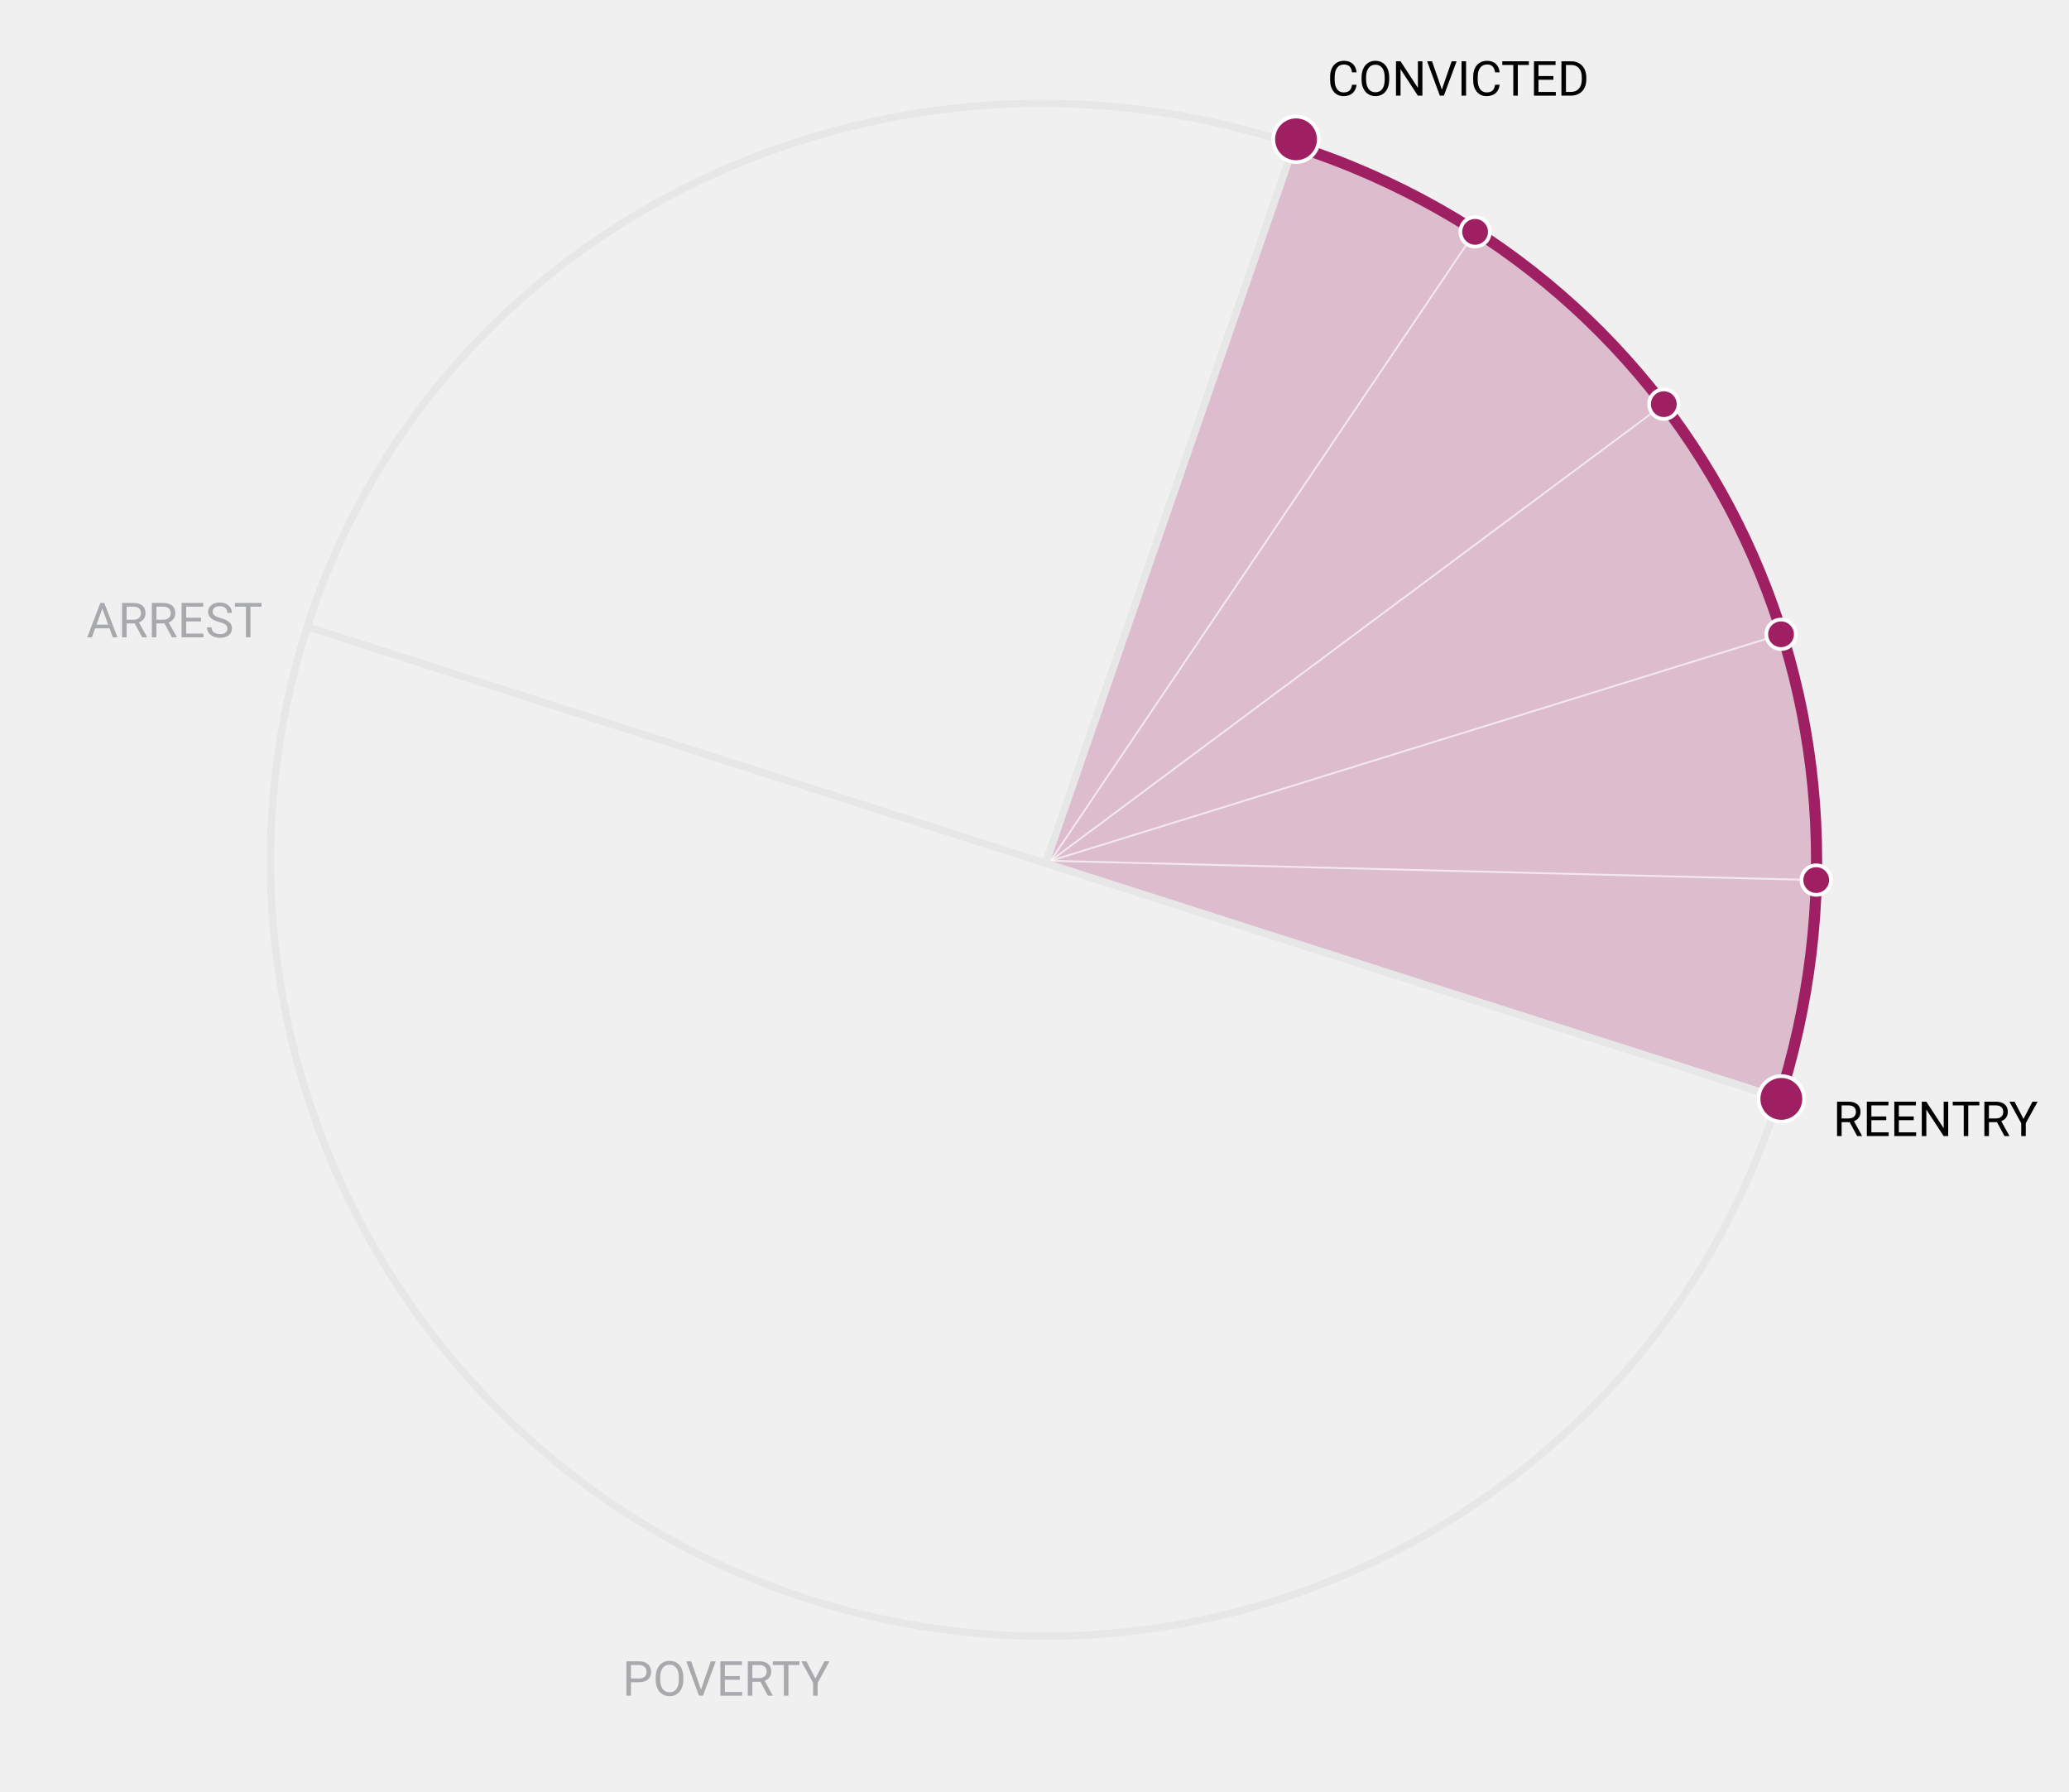
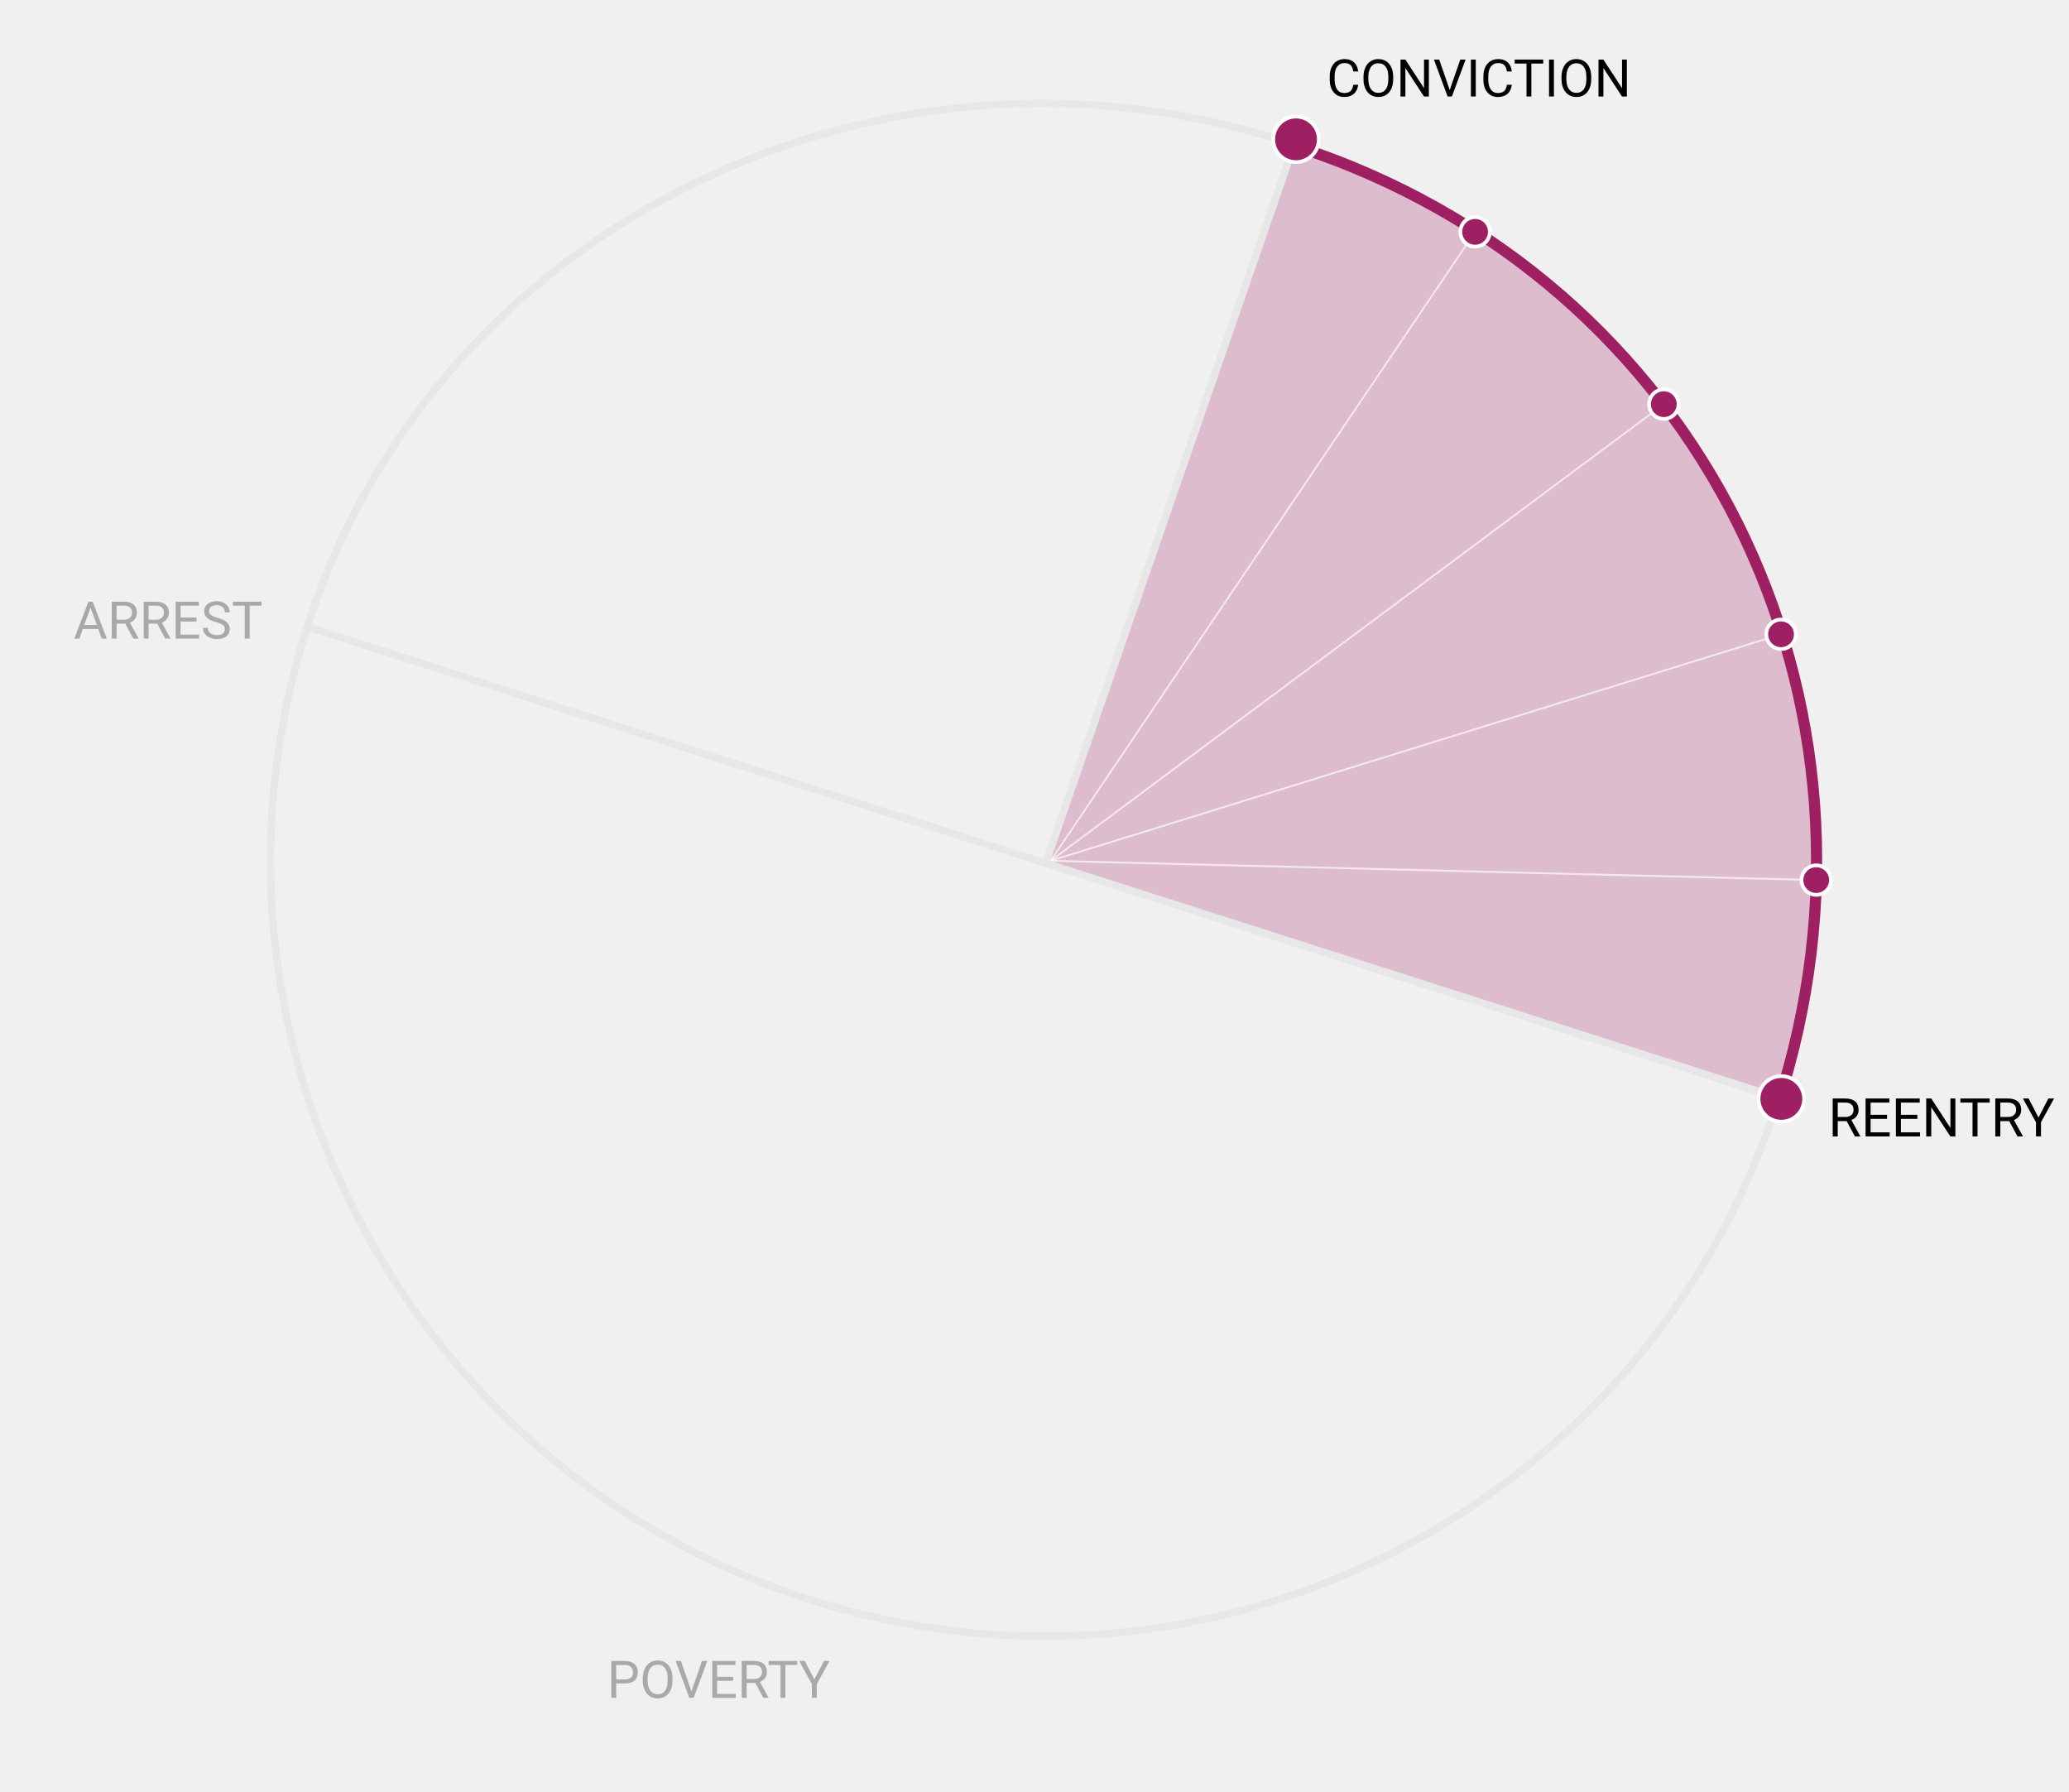
<svg xmlns="http://www.w3.org/2000/svg" version="1.1" id="Layer_1" x="0px" y="0px" viewBox="0 0 556.472 481.872" enable-background="new 0 0 556.472 481.872" xml:space="preserve">
  <path opacity="0.25" fill="#9E2062" d="M348.575,40.068c109.016,35.453,164.724,144.94,129.274,253.952l-195.573-62.252  L348.575,40.068z" />
  <path fill="none" stroke="#9E2062" stroke-width="3" stroke-miterlimit="10" d="M478.011,297.397  c35.379-108.789-20.58-222.658-129.373-258.039" />
  <g>
    <path fill="none" stroke="#E7E7E7" stroke-width="2" stroke-miterlimit="10" d="M82.871,167.881   C47.492,276.668,107.89,394.43,216.683,429.812" />
  </g>
-   <path fill="none" stroke="#E7E7E7" stroke-width="2" stroke-miterlimit="10" d="M346.6,38.355  C237.809,2.979,118.252,59.088,82.871,167.881" />
-   <path fill="none" stroke="#E7E7E7" stroke-width="2" stroke-miterlimit="10" d="M216.683,429.812  c108.789,35.375,225.785-24.107,261.166-132.896" />
+   <path fill="none" stroke="#E7E7E7" stroke-width="2" stroke-miterlimit="10" d="M346.6,38.355  C237.809,2.978,118.252,59.088,82.871,167.881" />
+   <path fill="none" stroke="#E7E7E7" stroke-width="2" stroke-miterlimit="10" d="M216.683,429.812  c108.789,35.375,225.785-24.107,261.166-132.897" />
  <g>
    <g>
-       <path fill="#A7A9AC" d="M169.692,452.382V456h-1.219v-9.242h3.409c1.012,0,1.804,0.258,2.377,0.774s0.86,1.2,0.86,2.05    c0,0.897-0.28,1.589-0.841,2.073s-1.364,0.727-2.409,0.727H169.692z M169.692,451.385h2.19c0.651,0,1.151-0.153,1.498-0.461    c0.347-0.307,0.521-0.751,0.521-1.332c0-0.551-0.174-0.991-0.521-1.322s-0.823-0.502-1.429-0.516h-2.26V451.385z" />
-       <path fill="#A7A9AC" d="M183.784,451.678c0,0.905-0.152,1.695-0.457,2.37s-0.736,1.19-1.295,1.546s-1.21,0.533-1.955,0.533    c-0.728,0-1.373-0.179-1.936-0.536s-1-0.868-1.311-1.53c-0.312-0.662-0.471-1.429-0.479-2.301v-0.666    c0-0.889,0.154-1.674,0.464-2.355c0.309-0.682,0.745-1.203,1.311-1.564c0.564-0.362,1.211-0.543,1.939-0.543    c0.74,0,1.393,0.179,1.958,0.536c0.564,0.357,0.999,0.876,1.304,1.556c0.305,0.679,0.457,1.469,0.457,2.371V451.678z     M182.572,451.08c0-1.096-0.22-1.937-0.66-2.522s-1.056-0.88-1.847-0.88c-0.771,0-1.377,0.294-1.819,0.88s-0.669,1.399-0.683,2.44    v0.68c0,1.062,0.224,1.896,0.67,2.504s1.062,0.91,1.844,0.91c0.787,0,1.396-0.286,1.828-0.859s0.654-1.396,0.667-2.467V451.08z" />
-       <path fill="#A7A9AC" d="M188.533,454.381l2.641-7.623h1.332L189.078,456H188l-3.422-9.242h1.326L188.533,454.381z" />
-       <path fill="#A7A9AC" d="M198.968,451.729h-4.006v3.275h4.653V456h-5.872v-9.242h5.809v0.996h-4.59v2.978h4.006V451.729z" />
-       <path fill="#A7A9AC" d="M204.523,452.262h-2.172V456h-1.225v-9.242h3.06c1.041,0,1.842,0.237,2.402,0.711s0.841,1.164,0.841,2.069    c0,0.575-0.155,1.077-0.466,1.505c-0.312,0.427-0.744,0.746-1.298,0.958l2.17,3.923V456h-1.307L204.523,452.262z M202.351,451.265    h1.873c0.605,0,1.087-0.157,1.444-0.471s0.536-0.733,0.536-1.259c0-0.572-0.17-1.011-0.511-1.316s-0.833-0.46-1.476-0.465h-1.867    V451.265z" />
-       <path fill="#A7A9AC" d="M215.015,447.754h-2.971V456h-1.213v-8.246h-2.965v-0.996h7.148V447.754z" />
-       <path fill="#A7A9AC" d="M219.305,451.398l2.412-4.641h1.385l-3.188,5.795V456h-1.219v-3.447l-3.186-5.795h1.396L219.305,451.398z" />
+       <path fill="#A7A9AC" d="M165.733,452.708v3.886h-1.309v-9.927h3.662c1.087,0,1.937,0.277,2.553,0.832    c0.616,0.555,0.924,1.289,0.924,2.202c0,0.964-0.301,1.707-0.903,2.227c-0.602,0.52-1.465,0.78-2.588,0.78H165.733z     M165.733,451.637h2.353c0.7,0,1.237-0.165,1.609-0.495c0.372-0.329,0.559-0.807,0.559-1.431c0-0.592-0.187-1.065-0.559-1.42    c-0.372-0.356-0.884-0.539-1.535-0.554h-2.427V451.637z" />
+       <path fill="#A7A9AC" d="M180.869,451.952c0,0.972-0.164,1.821-0.491,2.546c-0.327,0.725-0.791,1.279-1.391,1.66    c-0.6,0.382-1.3,0.573-2.1,0.573c-0.782,0-1.475-0.192-2.079-0.576c-0.604-0.384-1.074-0.932-1.408-1.644    c-0.335-0.711-0.506-1.535-0.515-2.471v-0.715c0-0.954,0.166-1.798,0.498-2.53c0.332-0.732,0.8-1.292,1.408-1.68    c0.606-0.389,1.301-0.583,2.083-0.583c0.795,0,1.496,0.192,2.103,0.576c0.606,0.384,1.073,0.941,1.4,1.671    c0.327,0.729,0.491,1.578,0.491,2.547V451.952z M179.567,451.31c0-1.177-0.236-2.08-0.709-2.71    c-0.473-0.629-1.134-0.945-1.984-0.945c-0.828,0-1.479,0.316-1.954,0.945c-0.475,0.629-0.718,1.503-0.733,2.621v0.73    c0,1.14,0.24,2.037,0.72,2.69c0.479,0.652,1.14,0.978,1.98,0.978c0.845,0,1.5-0.307,1.964-0.923    c0.464-0.616,0.703-1.499,0.716-2.65V451.31z" />
+       <path fill="#A7A9AC" d="M185.97,454.855l2.836-8.188h1.431l-3.682,9.927h-1.158l-3.675-9.927h1.424L185.97,454.855z" />
+       <path fill="#A7A9AC" d="M197.179,452.006h-4.303v3.518h4.998v1.07h-6.307v-9.927h6.239v1.07h-4.93v3.198h4.303V452.006z" />
+       <path fill="#A7A9AC" d="M203.146,452.579h-2.333v4.015h-1.315v-9.927h3.286c1.118,0,1.978,0.255,2.58,0.764    c0.602,0.509,0.903,1.25,0.903,2.223c0,0.618-0.167,1.157-0.5,1.616c-0.335,0.458-0.799,0.801-1.394,1.029l2.331,4.214v0.082    H205.3L203.146,452.579z M200.813,451.508h2.012c0.65,0,1.167-0.169,1.551-0.506c0.384-0.337,0.576-0.788,0.576-1.352    c0-0.615-0.183-1.086-0.549-1.414c-0.366-0.328-0.895-0.494-1.585-0.499h-2.006V451.508z" />
+       <path fill="#A7A9AC" d="M214.416,447.737h-3.191v8.857h-1.303v-8.857h-3.185v-1.07h7.678V447.737z" />
+       <path fill="#A7A9AC" d="M219.024,451.652l2.591-4.985h1.487l-3.424,6.224v3.703h-1.309v-3.703l-3.422-6.224h1.5L219.024,451.652z" />
    </g>
  </g>
  <g>
    <g>
-       <path d="M497.487,301.77h-2.172v3.738h-1.225v-9.242h3.06c1.041,0,1.842,0.237,2.402,0.711s0.841,1.164,0.841,2.069    c0,0.575-0.155,1.077-0.466,1.505c-0.312,0.427-0.744,0.746-1.298,0.958l2.17,3.923v0.076h-1.307L497.487,301.77z     M495.315,300.772h1.873c0.605,0,1.087-0.157,1.444-0.471s0.536-0.733,0.536-1.259c0-0.572-0.17-1.011-0.511-1.316    s-0.833-0.46-1.476-0.465h-1.867V300.772z" />
-       <path d="M507.326,301.236h-4.006v3.275h4.653v0.996h-5.872v-9.242h5.809v0.996h-4.59v2.978h4.006V301.236z" />
-       <path d="M514.714,301.236h-4.006v3.275h4.653v0.996h-5.872v-9.242h5.809v0.996h-4.59v2.978h4.006V301.236z" />
-       <path d="M523.982,305.508h-1.225l-4.653-7.122v7.122h-1.226v-9.242h1.226l4.665,7.154v-7.154h1.213V305.508z" />
-       <path d="M532.348,297.262h-2.971v8.246h-1.213v-8.246H525.2v-0.996h7.148V297.262z" />
-       <path d="M537.109,301.77h-2.172v3.738h-1.225v-9.242h3.06c1.041,0,1.842,0.237,2.402,0.711s0.841,1.164,0.841,2.069    c0,0.575-0.155,1.077-0.466,1.505c-0.312,0.427-0.744,0.746-1.298,0.958l2.17,3.923v0.076h-1.307L537.109,301.77z     M534.937,300.772h1.873c0.605,0,1.087-0.157,1.444-0.471s0.536-0.733,0.536-1.259c0-0.572-0.17-1.011-0.511-1.316    s-0.833-0.46-1.476-0.465h-1.867V300.772z" />
-       <path d="M544.236,300.906l2.412-4.641h1.385l-3.188,5.795v3.447h-1.219v-3.447l-3.186-5.795h1.396L544.236,300.906z" />
+       <path d="M496.672,301.482h-2.397v4.126h-1.352v-10.2h3.377c1.149,0,2.033,0.262,2.651,0.785c0.619,0.523,0.928,1.285,0.928,2.284    c0,0.635-0.171,1.189-0.514,1.661c-0.344,0.471-0.821,0.823-1.432,1.057l2.395,4.329v0.084h-1.442L496.672,301.482z     M494.275,300.382h2.067c0.668,0,1.199-0.174,1.594-0.52c0.394-0.346,0.592-0.809,0.592-1.389c0-0.632-0.188-1.115-0.564-1.453    c-0.376-0.337-0.919-0.508-1.628-0.513h-2.061V300.382z" />
+       <path d="M507.53,300.894h-4.421v3.615h5.135v1.099h-6.481v-10.2h6.41v1.099h-5.065v3.286h4.421V300.894z" />
+       <path d="M515.684,300.894h-4.421v3.615h5.136v1.099h-6.481v-10.2h6.411v1.099h-5.066v3.286h4.421V300.894z" />
+       <path d="M525.912,305.608h-1.352l-5.136-7.86v7.86h-1.353v-10.2h1.353l5.149,7.896v-7.896h1.339V305.608z" />
+       <path d="M535.146,296.507h-3.279v9.101h-1.339v-9.101h-3.272v-1.099h7.889V296.507z" />
+       <path d="M540.4,301.482h-2.397v4.126h-1.352v-10.2h3.377c1.149,0,2.033,0.262,2.651,0.785c0.619,0.523,0.928,1.285,0.928,2.284    c0,0.635-0.171,1.189-0.514,1.661c-0.344,0.471-0.821,0.823-1.432,1.057l2.395,4.329v0.084h-1.442L540.4,301.482z     M538.003,300.382h2.067c0.668,0,1.199-0.174,1.594-0.52c0.394-0.346,0.592-0.809,0.592-1.389c0-0.632-0.188-1.115-0.564-1.453    c-0.376-0.337-0.919-0.508-1.629-0.513h-2.061V300.382z" />
+       <path d="M548.265,300.529l2.662-5.122h1.528l-3.518,6.395v3.805h-1.345v-3.805l-3.516-6.395h1.541L548.265,300.529z" />
    </g>
  </g>
  <g>
    <g>
-       <path fill="#A7A9AC" d="M29.46,168.972h-3.871l-0.87,2.418h-1.257l3.529-9.242h1.066l3.535,9.242h-1.25L29.46,168.972z     M25.957,167.975h3.143l-1.574-4.323L25.957,167.975z" />
-       <path fill="#A7A9AC" d="M36.228,167.651h-2.172v3.738h-1.225v-9.242h3.06c1.041,0,1.842,0.237,2.402,0.711    s0.841,1.164,0.841,2.069c0,0.575-0.155,1.077-0.466,1.505c-0.312,0.427-0.744,0.746-1.298,0.958l2.17,3.923v0.076h-1.307    L36.228,167.651z M34.056,166.654h1.873c0.605,0,1.087-0.157,1.444-0.471s0.536-0.733,0.536-1.259c0-0.572-0.17-1.011-0.511-1.316    s-0.833-0.46-1.476-0.465h-1.867V166.654z" />
-       <path fill="#A7A9AC" d="M44.232,167.651H42.06v3.738h-1.225v-9.242h3.06c1.041,0,1.842,0.237,2.402,0.711s0.841,1.164,0.841,2.069    c0,0.575-0.155,1.077-0.466,1.505c-0.312,0.427-0.744,0.746-1.298,0.958l2.17,3.923v0.076h-1.307L44.232,167.651z M42.06,166.654    h1.873c0.605,0,1.087-0.157,1.444-0.471s0.536-0.733,0.536-1.259c0-0.572-0.17-1.011-0.511-1.316s-0.833-0.46-1.476-0.465H42.06    V166.654z" />
-       <path fill="#A7A9AC" d="M54.071,167.118h-4.006v3.275h4.653v0.996h-5.872v-9.242h5.809v0.996h-4.59v2.978h4.006V167.118z" />
-       <path fill="#A7A9AC" d="M58.959,167.271c-1.045-0.301-1.806-0.67-2.282-1.108c-0.476-0.438-0.714-0.979-0.714-1.622    c0-0.728,0.291-1.329,0.873-1.806c0.582-0.476,1.338-0.714,2.269-0.714c0.635,0,1.201,0.123,1.698,0.368s0.883,0.584,1.155,1.016    c0.273,0.432,0.41,0.903,0.41,1.415h-1.226c0-0.561-0.178-1.001-0.533-1.321s-0.856-0.481-1.505-0.481    c-0.601,0-1.069,0.133-1.405,0.398c-0.337,0.265-0.505,0.632-0.505,1.103c0,0.378,0.16,0.696,0.479,0.957s0.863,0.499,1.631,0.716    c0.769,0.216,1.369,0.454,1.803,0.715c0.434,0.26,0.756,0.563,0.965,0.91c0.21,0.348,0.314,0.756,0.314,1.226    c0,0.749-0.292,1.349-0.876,1.8c-0.584,0.45-1.365,0.676-2.342,0.676c-0.635,0-1.228-0.122-1.777-0.365    c-0.551-0.243-0.975-0.576-1.273-1c-0.298-0.423-0.447-0.903-0.447-1.44h1.225c0,0.559,0.207,1,0.619,1.323    c0.413,0.324,0.964,0.486,1.654,0.486c0.643,0,1.136-0.132,1.479-0.395c0.343-0.262,0.514-0.619,0.514-1.072    s-0.158-0.803-0.476-1.051C60.368,167.756,59.793,167.511,58.959,167.271z" />
-       <path fill="#A7A9AC" d="M70.334,163.144h-2.971v8.246H66.15v-8.246h-2.965v-0.996h7.148V163.144z" />
+       <path fill="#A7A9AC" d="M26.431,169.135h-4.158l-0.935,2.597h-1.35l3.791-9.927h1.145l3.797,9.927h-1.343L26.431,169.135z     M22.667,168.064h3.375l-1.691-4.644L22.667,168.064z" />
+       <path fill="#A7A9AC" d="M33.7,167.717h-2.333v4.015h-1.315v-9.927h3.286c1.118,0,1.978,0.255,2.58,0.764s0.903,1.25,0.903,2.223    c0,0.618-0.167,1.157-0.5,1.617c-0.335,0.458-0.799,0.801-1.394,1.029l2.331,4.214v0.082h-1.404L33.7,167.717z M31.367,166.646    h2.012c0.65,0,1.167-0.169,1.551-0.506c0.384-0.337,0.576-0.788,0.576-1.352c0-0.615-0.183-1.086-0.549-1.414    c-0.366-0.328-0.895-0.494-1.585-0.499h-2.006V166.646z" />
+       <path fill="#A7A9AC" d="M42.297,167.717h-2.333v4.015h-1.315v-9.927h3.286c1.118,0,1.978,0.255,2.581,0.764    s0.903,1.25,0.903,2.223c0,0.618-0.167,1.157-0.5,1.617c-0.335,0.458-0.799,0.801-1.394,1.029l2.331,4.214v0.082h-1.404    L42.297,167.717z M39.964,166.646h2.012c0.65,0,1.167-0.169,1.551-0.506c0.384-0.337,0.576-0.788,0.576-1.352    c0-0.615-0.182-1.086-0.549-1.414c-0.366-0.328-0.895-0.494-1.585-0.499h-2.006V166.646z" />
+       <path fill="#A7A9AC" d="M52.865,167.144h-4.303v3.518h4.998v1.07h-6.307v-9.927h6.239v1.07h-4.93v3.198h4.303V167.144z" />
+       <path fill="#A7A9AC" d="M58.115,167.308c-1.122-0.323-1.939-0.719-2.451-1.191c-0.511-0.47-0.767-1.051-0.767-1.742    c0-0.781,0.313-1.428,0.938-1.939c0.625-0.511,1.437-0.767,2.437-0.767c0.682,0,1.29,0.132,1.824,0.395    c0.534,0.263,0.948,0.627,1.241,1.091c0.294,0.464,0.441,0.97,0.441,1.52h-1.316c0-0.602-0.191-1.075-0.573-1.419    c-0.382-0.344-0.92-0.517-1.617-0.517c-0.645,0-1.149,0.143-1.509,0.428c-0.362,0.284-0.542,0.679-0.542,1.184    c0,0.406,0.172,0.748,0.515,1.028c0.343,0.28,0.927,0.536,1.752,0.769c0.826,0.232,1.471,0.488,1.936,0.768    c0.466,0.279,0.812,0.605,1.036,0.978c0.226,0.373,0.338,0.812,0.338,1.316c0,0.805-0.314,1.449-0.941,1.933    c-0.627,0.484-1.466,0.726-2.515,0.726c-0.682,0-1.319-0.131-1.909-0.392c-0.592-0.261-1.047-0.619-1.368-1.074    c-0.32-0.454-0.48-0.97-0.48-1.547h1.315c0,0.6,0.222,1.074,0.665,1.421c0.444,0.348,1.035,0.522,1.777,0.522    c0.69,0,1.22-0.142,1.588-0.424c0.368-0.281,0.552-0.665,0.552-1.152s-0.17-0.862-0.511-1.129    C59.629,167.829,59.011,167.566,58.115,167.308z" />
+       <path fill="#A7A9AC" d="M70.334,162.875h-3.191v8.857H65.84v-8.857h-3.185v-1.07h7.678V162.875z" />
    </g>
  </g>
  <line fill="none" stroke="#E7E7E7" stroke-width="2" stroke-miterlimit="10" x1="281.231" y1="232.16" x2="82.112" y2="168.375" />
  <g>
    <line opacity="0.65" fill="none" stroke="#FFFFFF" stroke-width="0.5" stroke-miterlimit="10" x1="396.739" y1="62.349" x2="282.566" y2="231.484" />
    <line opacity="0.65" fill="none" stroke="#FFFFFF" stroke-width="0.5" stroke-miterlimit="10" x1="447.494" y1="108.687" x2="282.566" y2="231.484" />
    <line opacity="0.65" fill="none" stroke="#FFFFFF" stroke-width="0.5" stroke-miterlimit="10" x1="479.021" y1="170.575" x2="282.566" y2="231.484" />
    <line opacity="0.65" fill="none" stroke="#FFFFFF" stroke-width="0.5" stroke-miterlimit="10" x1="488.308" y1="236.67" x2="282.566" y2="231.484" />
  </g>
  <path fill="#9E2062" stroke="#FFFFFF" stroke-miterlimit="10" d="M393.936,59.547c1.547-1.549,4.057-1.549,5.605,0  c1.549,1.549,1.547,4.057,0.002,5.605c-1.549,1.549-4.061,1.549-5.607,0C392.385,63.602,392.387,61.094,393.936,59.547z" />
  <circle fill="#9E2062" stroke="#FFFFFF" stroke-miterlimit="10" cx="479.021" cy="170.576" r="3.964" />
  <path fill="#9E2062" stroke="#FFFFFF" stroke-miterlimit="10" d="M444.69,105.884c1.549-1.549,4.059-1.549,5.607,0  c1.549,1.551,1.545,4.059,0,5.606c-1.549,1.549-4.059,1.549-5.607,0C443.141,109.94,443.145,107.433,444.69,105.884z" />
  <circle fill="#9E2062" stroke="#FFFFFF" stroke-miterlimit="10" cx="488.485" cy="236.671" r="3.964" />
  <line fill="none" stroke="#E7E7E7" stroke-width="2" stroke-miterlimit="10" x1="479.101" y1="295.514" x2="279.982" y2="231.729" />
  <line fill="none" stroke="#E7E7E7" stroke-width="2" stroke-miterlimit="10" x1="281.231" y1="232.16" x2="348.576" y2="37.467" />
  <path fill="#9E2062" stroke="#FFFFFF" stroke-miterlimit="10" d="M474.772,291.181c2.393-2.393,6.268-2.393,8.662,0  c2.395,2.395,2.391,6.27,0,8.662c-2.395,2.393-6.27,2.396-8.664,0.002C472.375,297.448,472.379,293.571,474.772,291.181z" />
  <path fill="#9E2062" stroke="#FFFFFF" stroke-miterlimit="10" d="M344.246,33.137c2.391-2.394,6.268-2.394,8.66,0  c2.395,2.393,2.391,6.27,0,8.66c-2.393,2.394-6.27,2.396-8.664,0.004C341.849,39.402,341.851,35.527,344.246,33.137z" />
  <g>
-     <path d="M364.863,22.789c-0.114,0.978-0.475,1.731-1.082,2.263s-1.415,0.797-2.422,0.797c-1.092,0-1.967-0.392-2.625-1.174   c-0.658-0.783-0.986-1.831-0.986-3.143v-0.889c0-0.859,0.153-1.614,0.46-2.266c0.307-0.652,0.741-1.152,1.304-1.502   c0.563-0.349,1.215-0.523,1.955-0.523c0.982,0,1.77,0.274,2.361,0.822c0.593,0.548,0.938,1.307,1.035,2.275h-1.225   c-0.106-0.738-0.336-1.273-0.689-1.604s-0.848-0.497-1.482-0.497c-0.778,0-1.389,0.288-1.831,0.864s-0.663,1.396-0.663,2.459v0.896   c0,1.004,0.209,1.803,0.629,2.396c0.418,0.593,1.005,0.89,1.758,0.89c0.677,0,1.196-0.154,1.559-0.461   c0.361-0.307,0.602-0.841,0.721-1.603H364.863z" />
-     <path d="M373.634,21.399c0,0.905-0.152,1.695-0.457,2.37s-0.736,1.19-1.295,1.546s-1.21,0.533-1.955,0.533   c-0.728,0-1.373-0.179-1.936-0.536s-1-0.868-1.311-1.53c-0.312-0.662-0.471-1.429-0.479-2.301v-0.666   c0-0.889,0.154-1.674,0.464-2.355c0.309-0.682,0.745-1.203,1.311-1.564c0.564-0.362,1.211-0.543,1.939-0.543   c0.74,0,1.393,0.179,1.958,0.536c0.564,0.357,0.999,0.876,1.304,1.556c0.305,0.679,0.457,1.469,0.457,2.371V21.399z    M372.422,20.802c0-1.096-0.22-1.937-0.66-2.522s-1.056-0.88-1.847-0.88c-0.771,0-1.377,0.294-1.819,0.88s-0.669,1.399-0.683,2.44   v0.68c0,1.062,0.224,1.896,0.67,2.504s1.062,0.91,1.844,0.91c0.787,0,1.396-0.286,1.828-0.859s0.654-1.396,0.667-2.467V20.802z" />
-     <path d="M382.566,25.722h-1.225l-4.653-7.122v7.122h-1.226v-9.242h1.226l4.665,7.154v-7.154h1.213V25.722z" />
-     <path d="M387.791,24.103l2.641-7.623h1.332l-3.428,9.242h-1.078l-3.422-9.242h1.326L387.791,24.103z" />
-     <path d="M394.31,25.722h-1.219v-9.242h1.219V25.722z" />
-     <path d="M403.335,22.789c-0.114,0.978-0.475,1.731-1.082,2.263s-1.415,0.797-2.422,0.797c-1.092,0-1.967-0.392-2.625-1.174   c-0.658-0.783-0.986-1.831-0.986-3.143v-0.889c0-0.859,0.153-1.614,0.46-2.266c0.307-0.652,0.741-1.152,1.304-1.502   c0.563-0.349,1.215-0.523,1.955-0.523c0.982,0,1.77,0.274,2.361,0.822c0.593,0.548,0.938,1.307,1.035,2.275h-1.225   c-0.106-0.738-0.336-1.273-0.689-1.604s-0.848-0.497-1.482-0.497c-0.778,0-1.389,0.288-1.831,0.864s-0.663,1.396-0.663,2.459v0.896   c0,1.004,0.209,1.803,0.629,2.396c0.418,0.593,1.005,0.89,1.758,0.89c0.677,0,1.196-0.154,1.559-0.461   c0.361-0.307,0.602-0.841,0.721-1.603H403.335z" />
-     <path d="M411.201,17.476h-2.971v8.246h-1.213v-8.246h-2.965v-0.996h7.148V17.476z" />
-     <path d="M417.796,21.45h-4.006v3.275h4.653v0.996h-5.872v-9.242h5.809v0.996h-4.59v2.978h4.006V21.45z" />
-     <path d="M419.96,25.722v-9.242h2.609c0.804,0,1.515,0.178,2.133,0.533s1.095,0.861,1.432,1.518c0.336,0.655,0.507,1.408,0.511,2.26   v0.59c0,0.872-0.168,1.636-0.505,2.291c-0.336,0.656-0.816,1.16-1.44,1.512c-0.624,0.351-1.352,0.53-2.181,0.539H419.96z    M421.179,17.476v7.25h1.283c0.939,0,1.67-0.293,2.192-0.877c0.522-0.585,0.784-1.417,0.784-2.497v-0.54   c0-1.051-0.246-1.867-0.739-2.449s-1.192-0.878-2.099-0.887H421.179z" />
+     <path d="M365.287,22.799c-0.123,1.05-0.51,1.86-1.162,2.43c-0.652,0.571-1.519,0.856-2.601,0.856c-1.173,0-2.113-0.421-2.82-1.261   c-0.706-0.841-1.06-1.967-1.06-3.375v-0.955c0-0.923,0.165-1.734,0.495-2.434c0.329-0.701,0.796-1.238,1.401-1.613   c0.605-0.375,1.304-0.562,2.1-0.562c1.055,0,1.9,0.295,2.536,0.883c0.636,0.588,1.007,1.403,1.111,2.444h-1.316   c-0.114-0.793-0.36-1.368-0.74-1.723c-0.379-0.356-0.91-0.534-1.592-0.534c-0.836,0-1.492,0.309-1.967,0.928   c-0.475,0.619-0.712,1.499-0.712,2.641v0.962c0,1.078,0.225,1.936,0.675,2.573c0.45,0.637,1.079,0.956,1.889,0.956   c0.728,0,1.285-0.166,1.674-0.495c0.388-0.329,0.646-0.903,0.774-1.721H365.287z" />
+     <path d="M374.71,21.306c0,0.972-0.164,1.821-0.491,2.546c-0.327,0.725-0.791,1.279-1.391,1.66c-0.6,0.382-1.3,0.573-2.1,0.573   c-0.782,0-1.475-0.192-2.08-0.576c-0.605-0.384-1.074-0.933-1.408-1.644c-0.335-0.711-0.506-1.535-0.515-2.471v-0.715   c0-0.955,0.166-1.798,0.498-2.53s0.801-1.292,1.408-1.68c0.606-0.389,1.301-0.583,2.083-0.583c0.796,0,1.496,0.192,2.104,0.576   c0.606,0.384,1.074,0.941,1.401,1.671c0.327,0.729,0.491,1.578,0.491,2.547V21.306z M373.408,20.664   c0-1.177-0.237-2.08-0.709-2.709c-0.473-0.629-1.134-0.945-1.984-0.945c-0.827,0-1.479,0.316-1.954,0.945   c-0.475,0.629-0.719,1.503-0.733,2.621v0.73c0,1.14,0.24,2.037,0.719,2.69c0.48,0.653,1.14,0.978,1.981,0.978   c0.845,0,1.5-0.307,1.964-0.923s0.702-1.499,0.716-2.65V20.664z" />
+     <path d="M384.303,25.949h-1.316l-4.998-7.65v7.65h-1.316v-9.927h1.316l5.011,7.685v-7.685h1.302V25.949z" />
+     <path d="M389.914,24.21l2.836-8.188h1.432l-3.682,9.927h-1.159l-3.675-9.927h1.425L389.914,24.21z" />
+     <path d="M396.917,25.949h-1.309v-9.927h1.309V25.949z" />
+     <path d="M406.612,22.799c-0.123,1.05-0.51,1.86-1.162,2.43c-0.652,0.571-1.519,0.856-2.601,0.856c-1.173,0-2.113-0.421-2.82-1.261   c-0.706-0.841-1.06-1.967-1.06-3.375v-0.955c0-0.923,0.165-1.734,0.495-2.434c0.329-0.701,0.796-1.238,1.401-1.613   c0.605-0.375,1.304-0.562,2.1-0.562c1.055,0,1.9,0.295,2.536,0.883c0.636,0.588,1.007,1.403,1.111,2.444h-1.316   c-0.114-0.793-0.36-1.368-0.74-1.723c-0.379-0.356-0.91-0.534-1.592-0.534c-0.837,0-1.492,0.309-1.967,0.928   c-0.475,0.619-0.712,1.499-0.712,2.641v0.962c0,1.078,0.225,1.936,0.675,2.573c0.45,0.637,1.079,0.956,1.889,0.956   c0.728,0,1.285-0.166,1.674-0.495c0.388-0.329,0.646-0.903,0.774-1.721H406.612z" />
+     <path d="M415.06,17.092h-3.191v8.857h-1.302v-8.857h-3.184v-1.07h7.677V17.092z" />
+     <path d="M417.937,25.949h-1.309v-9.927h1.309V25.949z" />
+     <path d="M427.967,21.306c0,0.972-0.164,1.821-0.491,2.546c-0.327,0.725-0.791,1.279-1.391,1.66s-1.3,0.573-2.1,0.573   c-0.782,0-1.475-0.192-2.08-0.576c-0.605-0.384-1.074-0.933-1.408-1.644c-0.335-0.711-0.506-1.535-0.515-2.471v-0.715   c0-0.955,0.166-1.798,0.498-2.53s0.801-1.292,1.408-1.68c0.606-0.389,1.301-0.583,2.083-0.583c0.796,0,1.496,0.192,2.104,0.576   c0.606,0.384,1.074,0.941,1.401,1.671c0.327,0.729,0.491,1.578,0.491,2.547V21.306z M426.664,20.664   c0-1.177-0.236-2.08-0.709-2.709c-0.473-0.629-1.134-0.945-1.984-0.945c-0.827,0-1.479,0.316-1.954,0.945   c-0.475,0.629-0.719,1.503-0.733,2.621v0.73c0,1.14,0.24,2.037,0.719,2.69c0.48,0.653,1.14,0.978,1.981,0.978   c0.845,0,1.5-0.307,1.964-0.923c0.464-0.616,0.702-1.499,0.716-2.65V20.664z" />
+     <path d="M437.56,25.949h-1.316l-4.998-7.65v7.65h-1.316v-9.927h1.316l5.011,7.685v-7.685h1.302V25.949z" />
  </g>
</svg>
